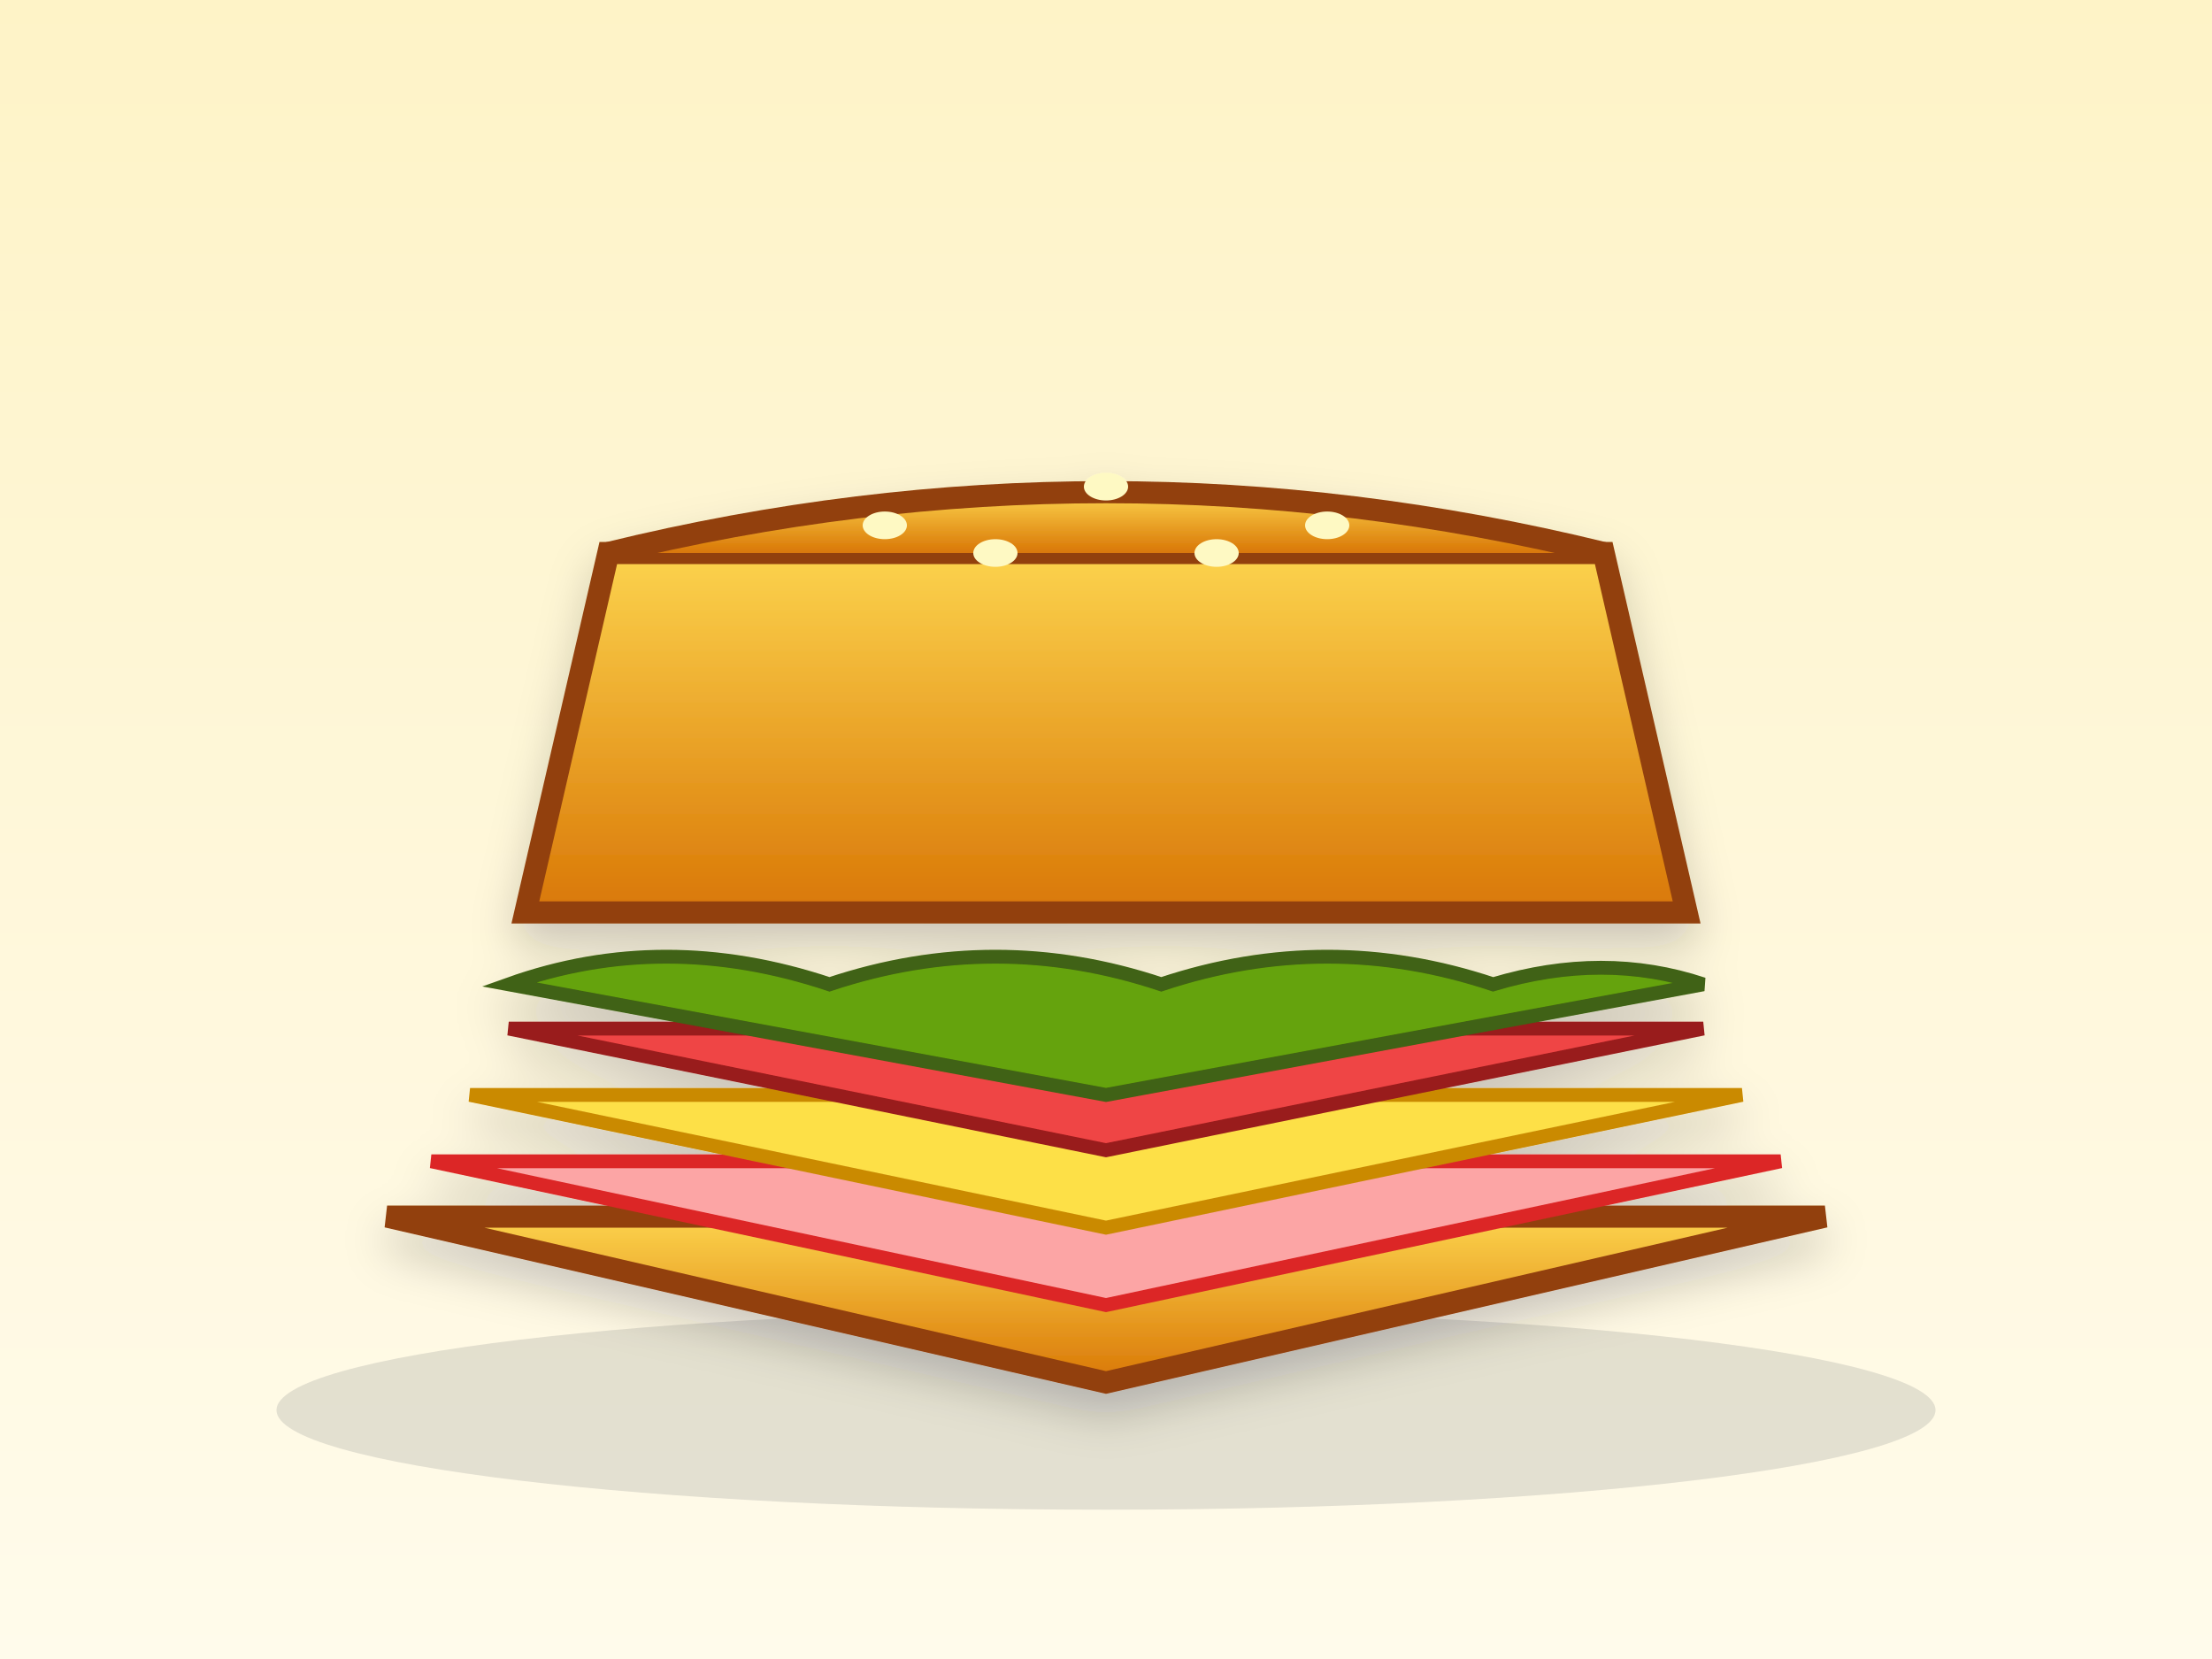
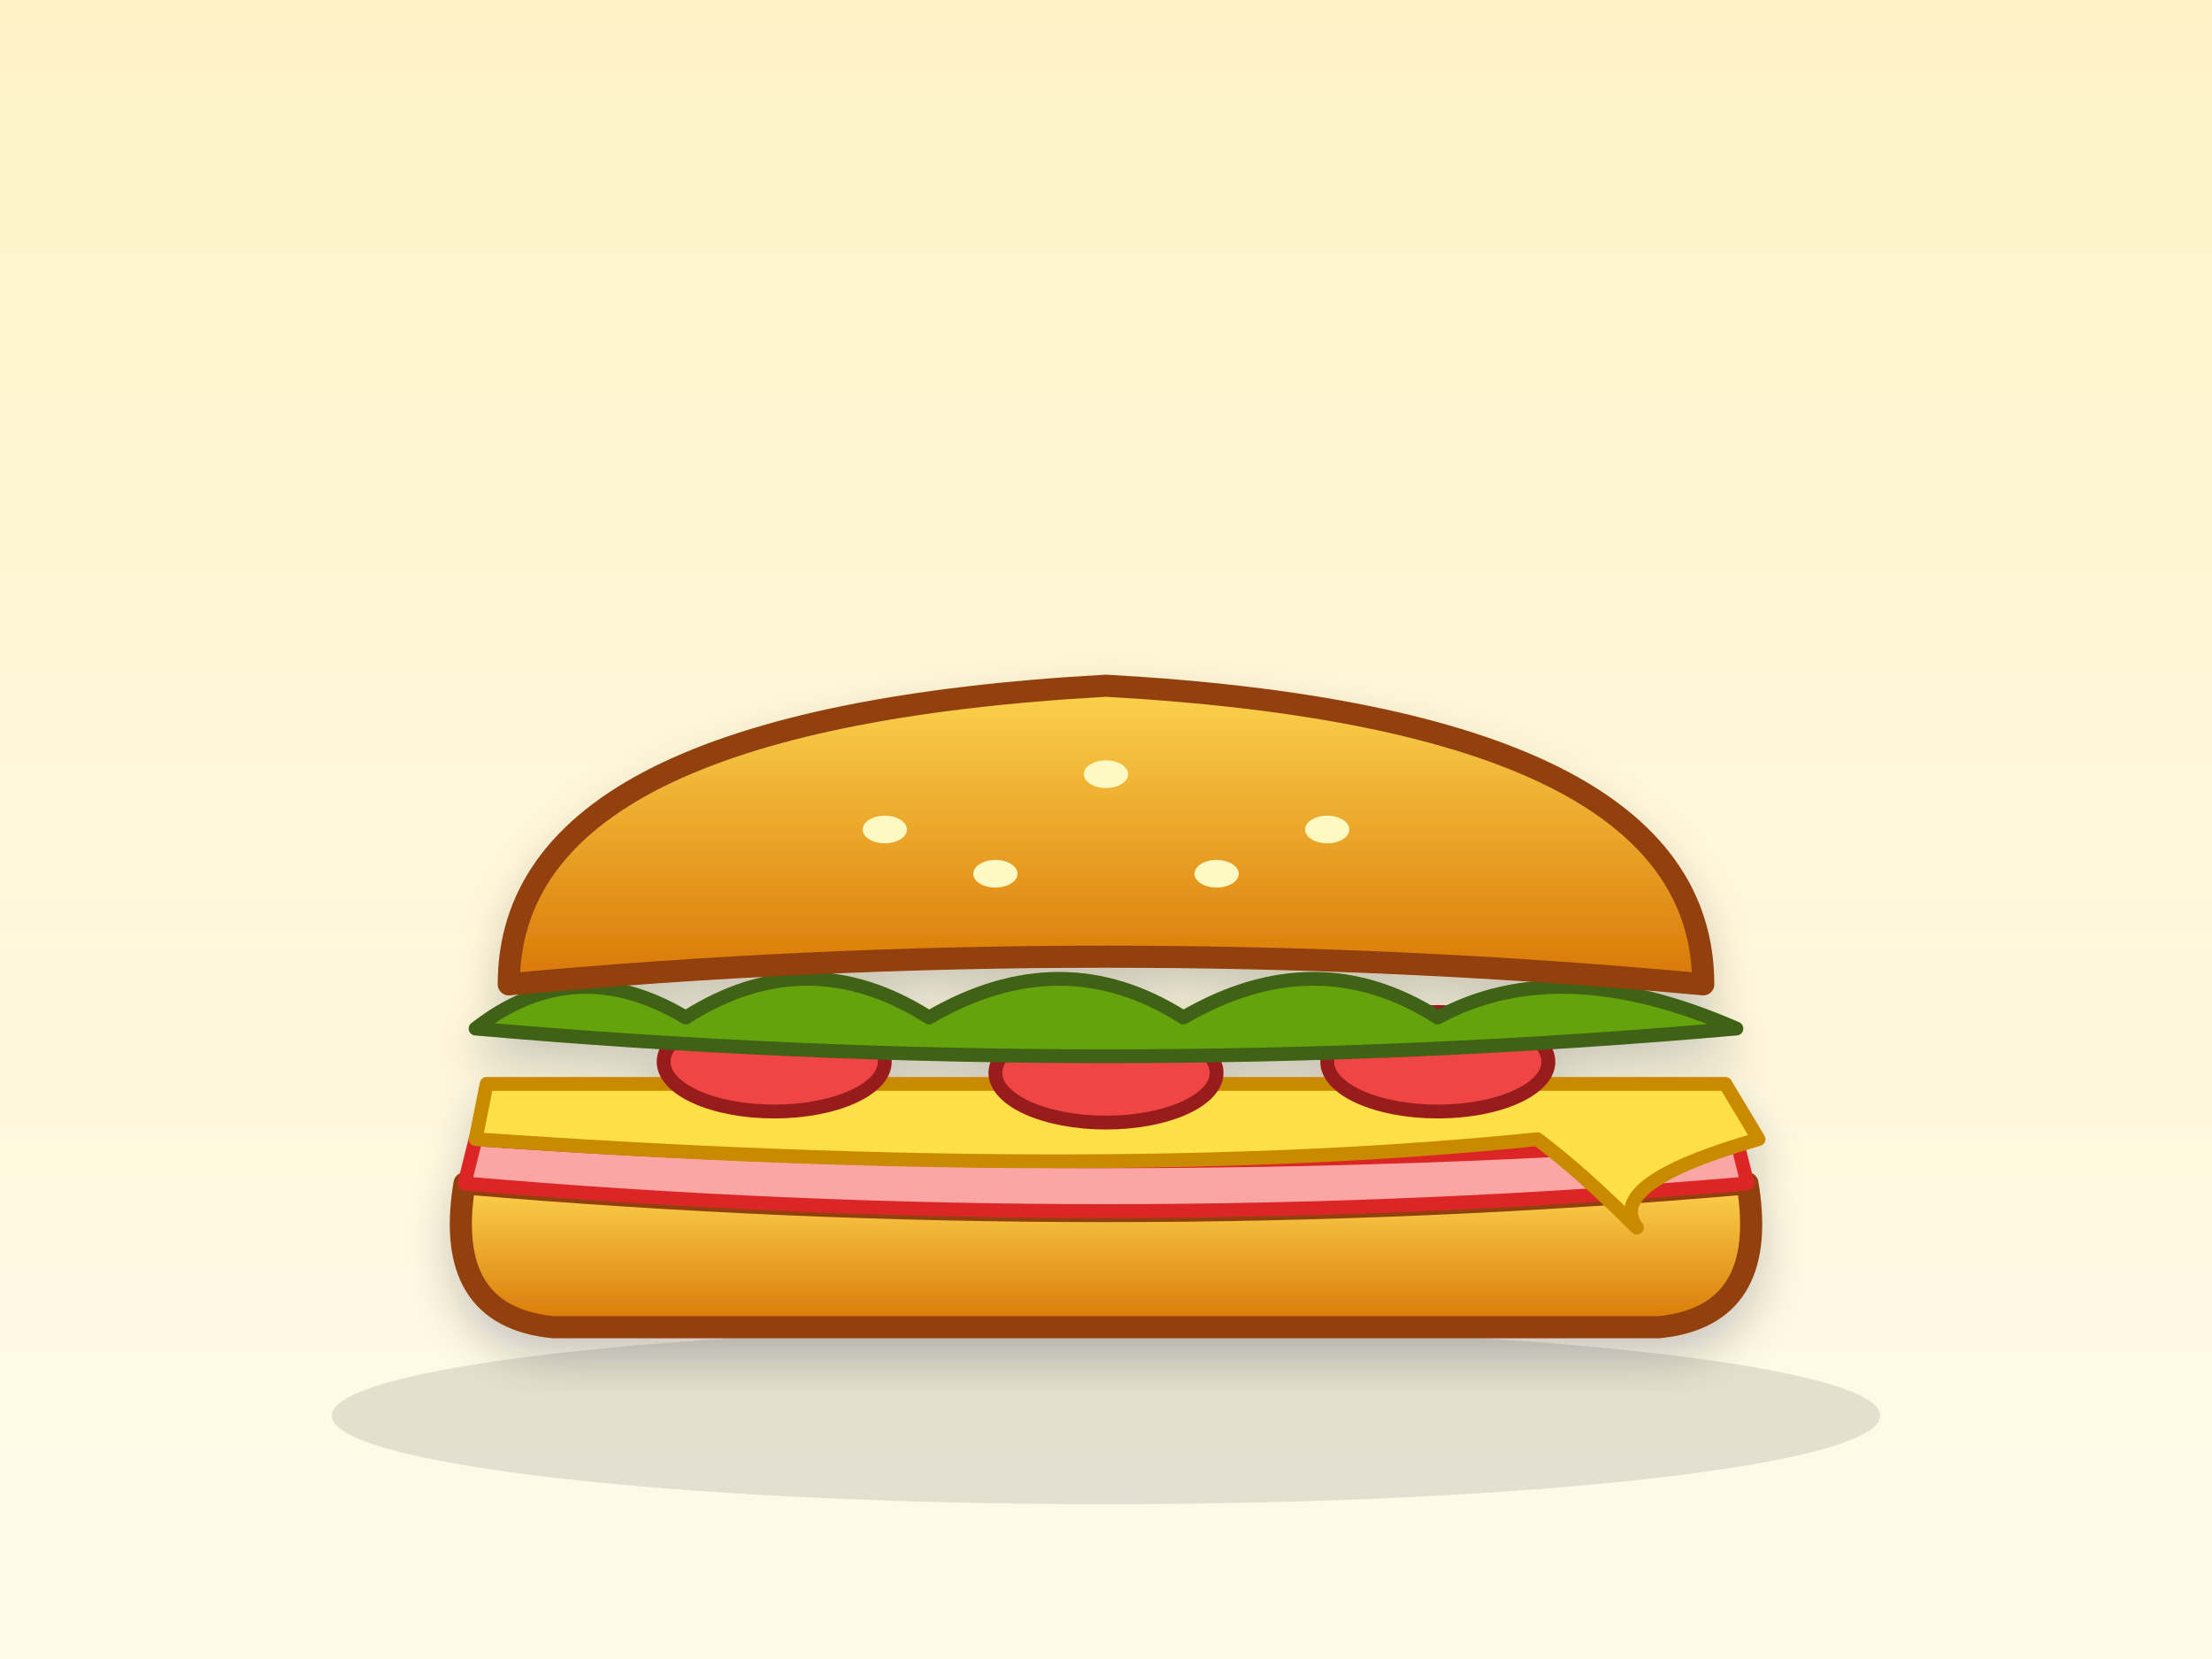
<svg xmlns="http://www.w3.org/2000/svg" viewBox="0 0 400 300" role="img" aria-labelledby="title-sandwich desc-sandwich">
  <defs>
    <linearGradient id="sandwich-bg" x1="0" y1="0" x2="0" y2="1">
      <stop offset="0%" stop-color="#fef3c7" />
      <stop offset="100%" stop-color="#fffbeb" />
    </linearGradient>
    <linearGradient id="sandwich-bread" x1="0" y1="0" x2="0" y2="1">
      <stop offset="0%" stop-color="#fcd34d" />
      <stop offset="100%" stop-color="#d97706" />
    </linearGradient>
-     <filter id="soft-shadow" x="-10%" y="-10%" width="120%" height="120%">
+     <filter id="sandwich-sh" x="-10%" y="-10%" width="120%" height="120%">
      <feDropShadow dx="0" dy="4" stdDeviation="4" flood-color="#0f172a" flood-opacity="0.2" />
    </filter>
  </defs>
  <rect x="0" y="0" width="400" height="300" fill="url(#sandwich-bg)" />
-   <ellipse cx="200" cy="255" rx="150" ry="18" fill="#0f172a" opacity="0.12" />
-   <g filter="url(#soft-shadow)">
-     <path d="M70 220 L330 220 L200 250 Z" fill="url(#sandwich-bread)" stroke="#92400e" stroke-width="4" />
-     <path d="M78 210 L322 210 L200 236 Z" fill="#fca5a5" stroke="#dc2626" stroke-width="2.5" />
-     <path d="M85 198 L315 198 L200 222 Z" fill="#fde047" stroke="#ca8a04" stroke-width="2.5" />
-     <path d="M92 186 L308 186 L200 208 Z" fill="#ef4444" stroke="#991b1b" stroke-width="2.5" />
-     <path d="M92 178 Q120 168 150 178 Q180 168 210 178 Q240 168 270 178 Q290 172 308 178 L200 198 Z" fill="#65a30d" stroke="#3f6212" stroke-width="2.5" />
-     <path d="M110 100 L290 100 L305 165 L95 165 Z" fill="url(#sandwich-bread)" stroke="#92400e" stroke-width="4" />
-     <path d="M110 100 Q200 78 290 100" fill="url(#sandwich-bread)" stroke="#92400e" stroke-width="4" />
+   <ellipse cx="200" cy="256" rx="140" ry="16" fill="#0f172a" opacity="0.12" />
+   <g filter="url(#sandwich-sh)" stroke-linejoin="round">
+     <path d="M84,214 Q80,238 100,240 L300,240 Q320,238 316,214 Q200,224 84,214 Z" fill="url(#sandwich-bread)" stroke="#92400e" stroke-width="4" />
+     <path d="M86,206 Q200,214 314,206 L316,214 Q200,224 84,214 Z" fill="#fca5a5" stroke="#dc2626" stroke-width="2.5" />
+     <path d="M88,196 L312,196 L318,206 Q290,214 296,222 Q286,212 278,206 Q200,214 86,206 Z" fill="#fde047" stroke="#ca8a04" stroke-width="2.5" />
+     <ellipse cx="140" cy="192" rx="20" ry="9" fill="#ef4444" stroke="#991b1b" stroke-width="2.5" />
+     <ellipse cx="200" cy="194" rx="20" ry="9" fill="#ef4444" stroke="#991b1b" stroke-width="2.5" />
+     <ellipse cx="260" cy="192" rx="20" ry="9" fill="#ef4444" stroke="#991b1b" stroke-width="2.5" />
+     <path d="M86,186 Q104,172 124,184 Q146,170 168,184 Q192,170 214,184 Q238,170 260,184 Q282,172 314,186 Q200,196 86,186 Z" fill="#65a30d" stroke="#3f6212" stroke-width="2.5" />
+     <path d="M92,178 Q92,130 200,124 Q308,130 308,178 Q200,168 92,178 Z" fill="url(#sandwich-bread)" stroke="#92400e" stroke-width="4" />
    <g fill="#fef9c3">
-       <ellipse cx="160" cy="95" rx="4" ry="2.5" />
-       <ellipse cx="200" cy="88" rx="4" ry="2.5" />
-       <ellipse cx="240" cy="95" rx="4" ry="2.5" />
-       <ellipse cx="180" cy="100" rx="4" ry="2.5" />
-       <ellipse cx="220" cy="100" rx="4" ry="2.5" />
+       <ellipse cx="160" cy="150" rx="4" ry="2.5" />
+       <ellipse cx="200" cy="140" rx="4" ry="2.5" />
+       <ellipse cx="240" cy="150" rx="4" ry="2.5" />
+       <ellipse cx="180" cy="158" rx="4" ry="2.5" />
+       <ellipse cx="220" cy="158" rx="4" ry="2.5" />
    </g>
  </g>
</svg>
